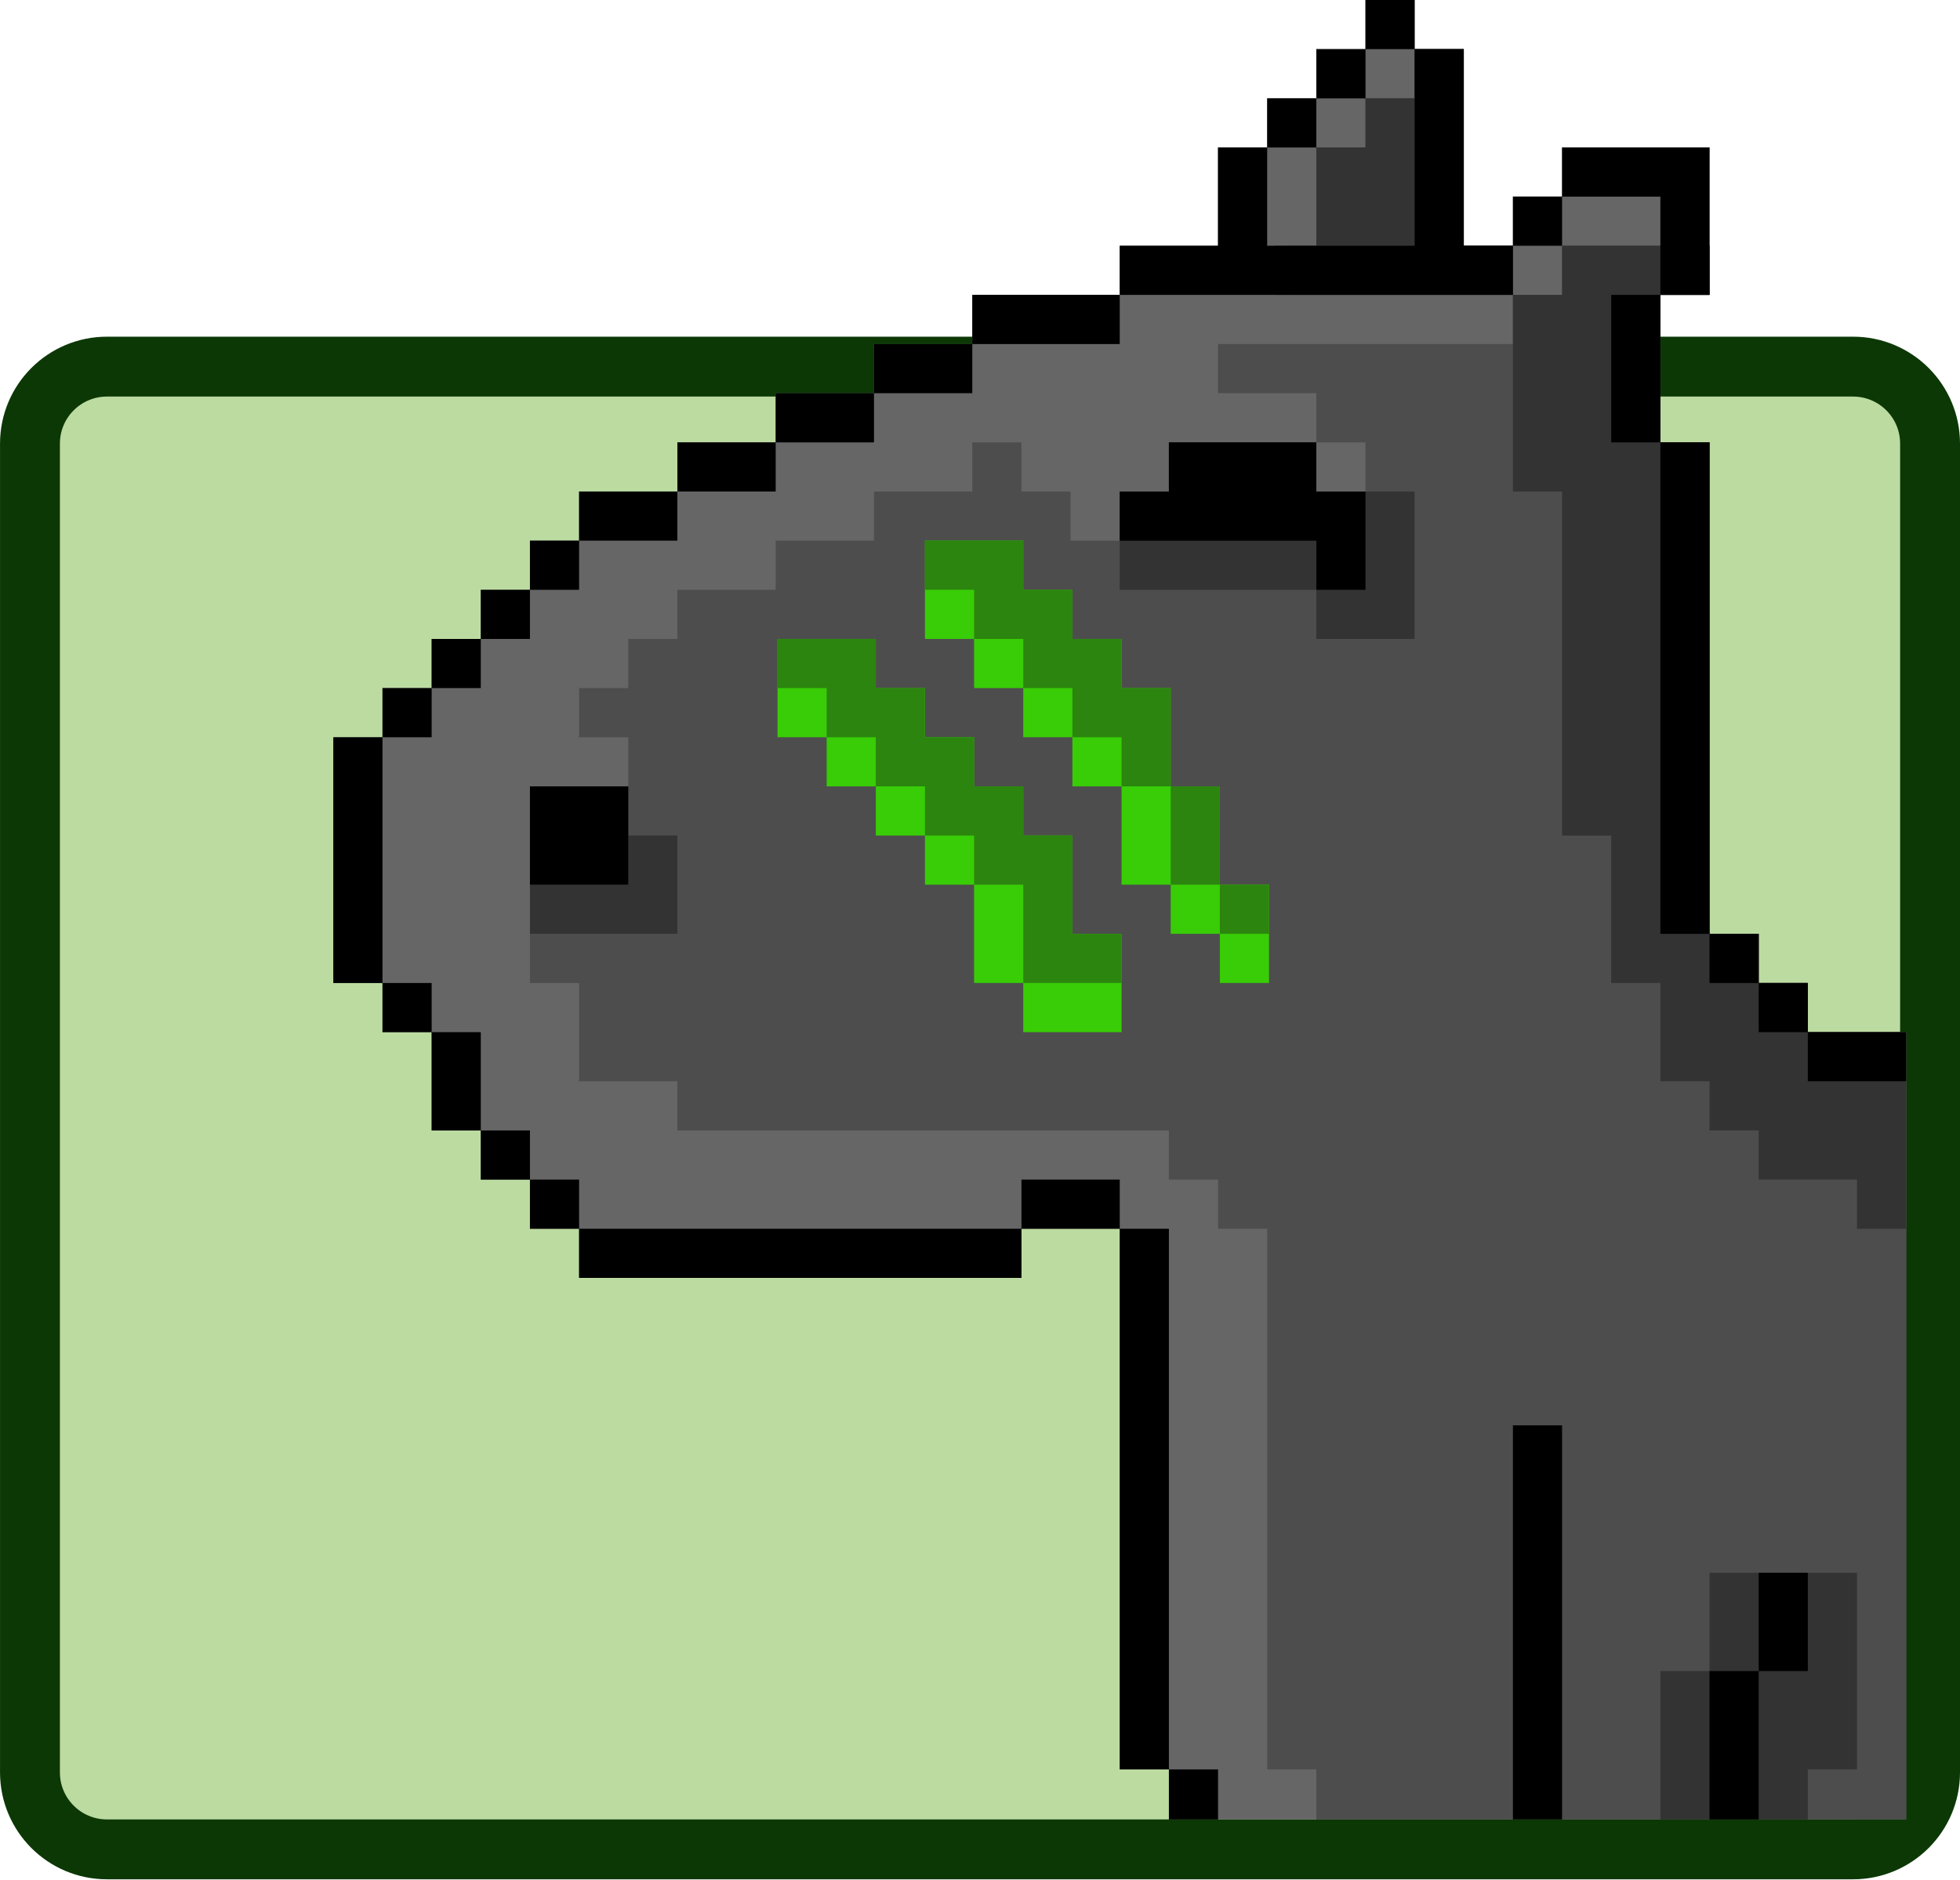
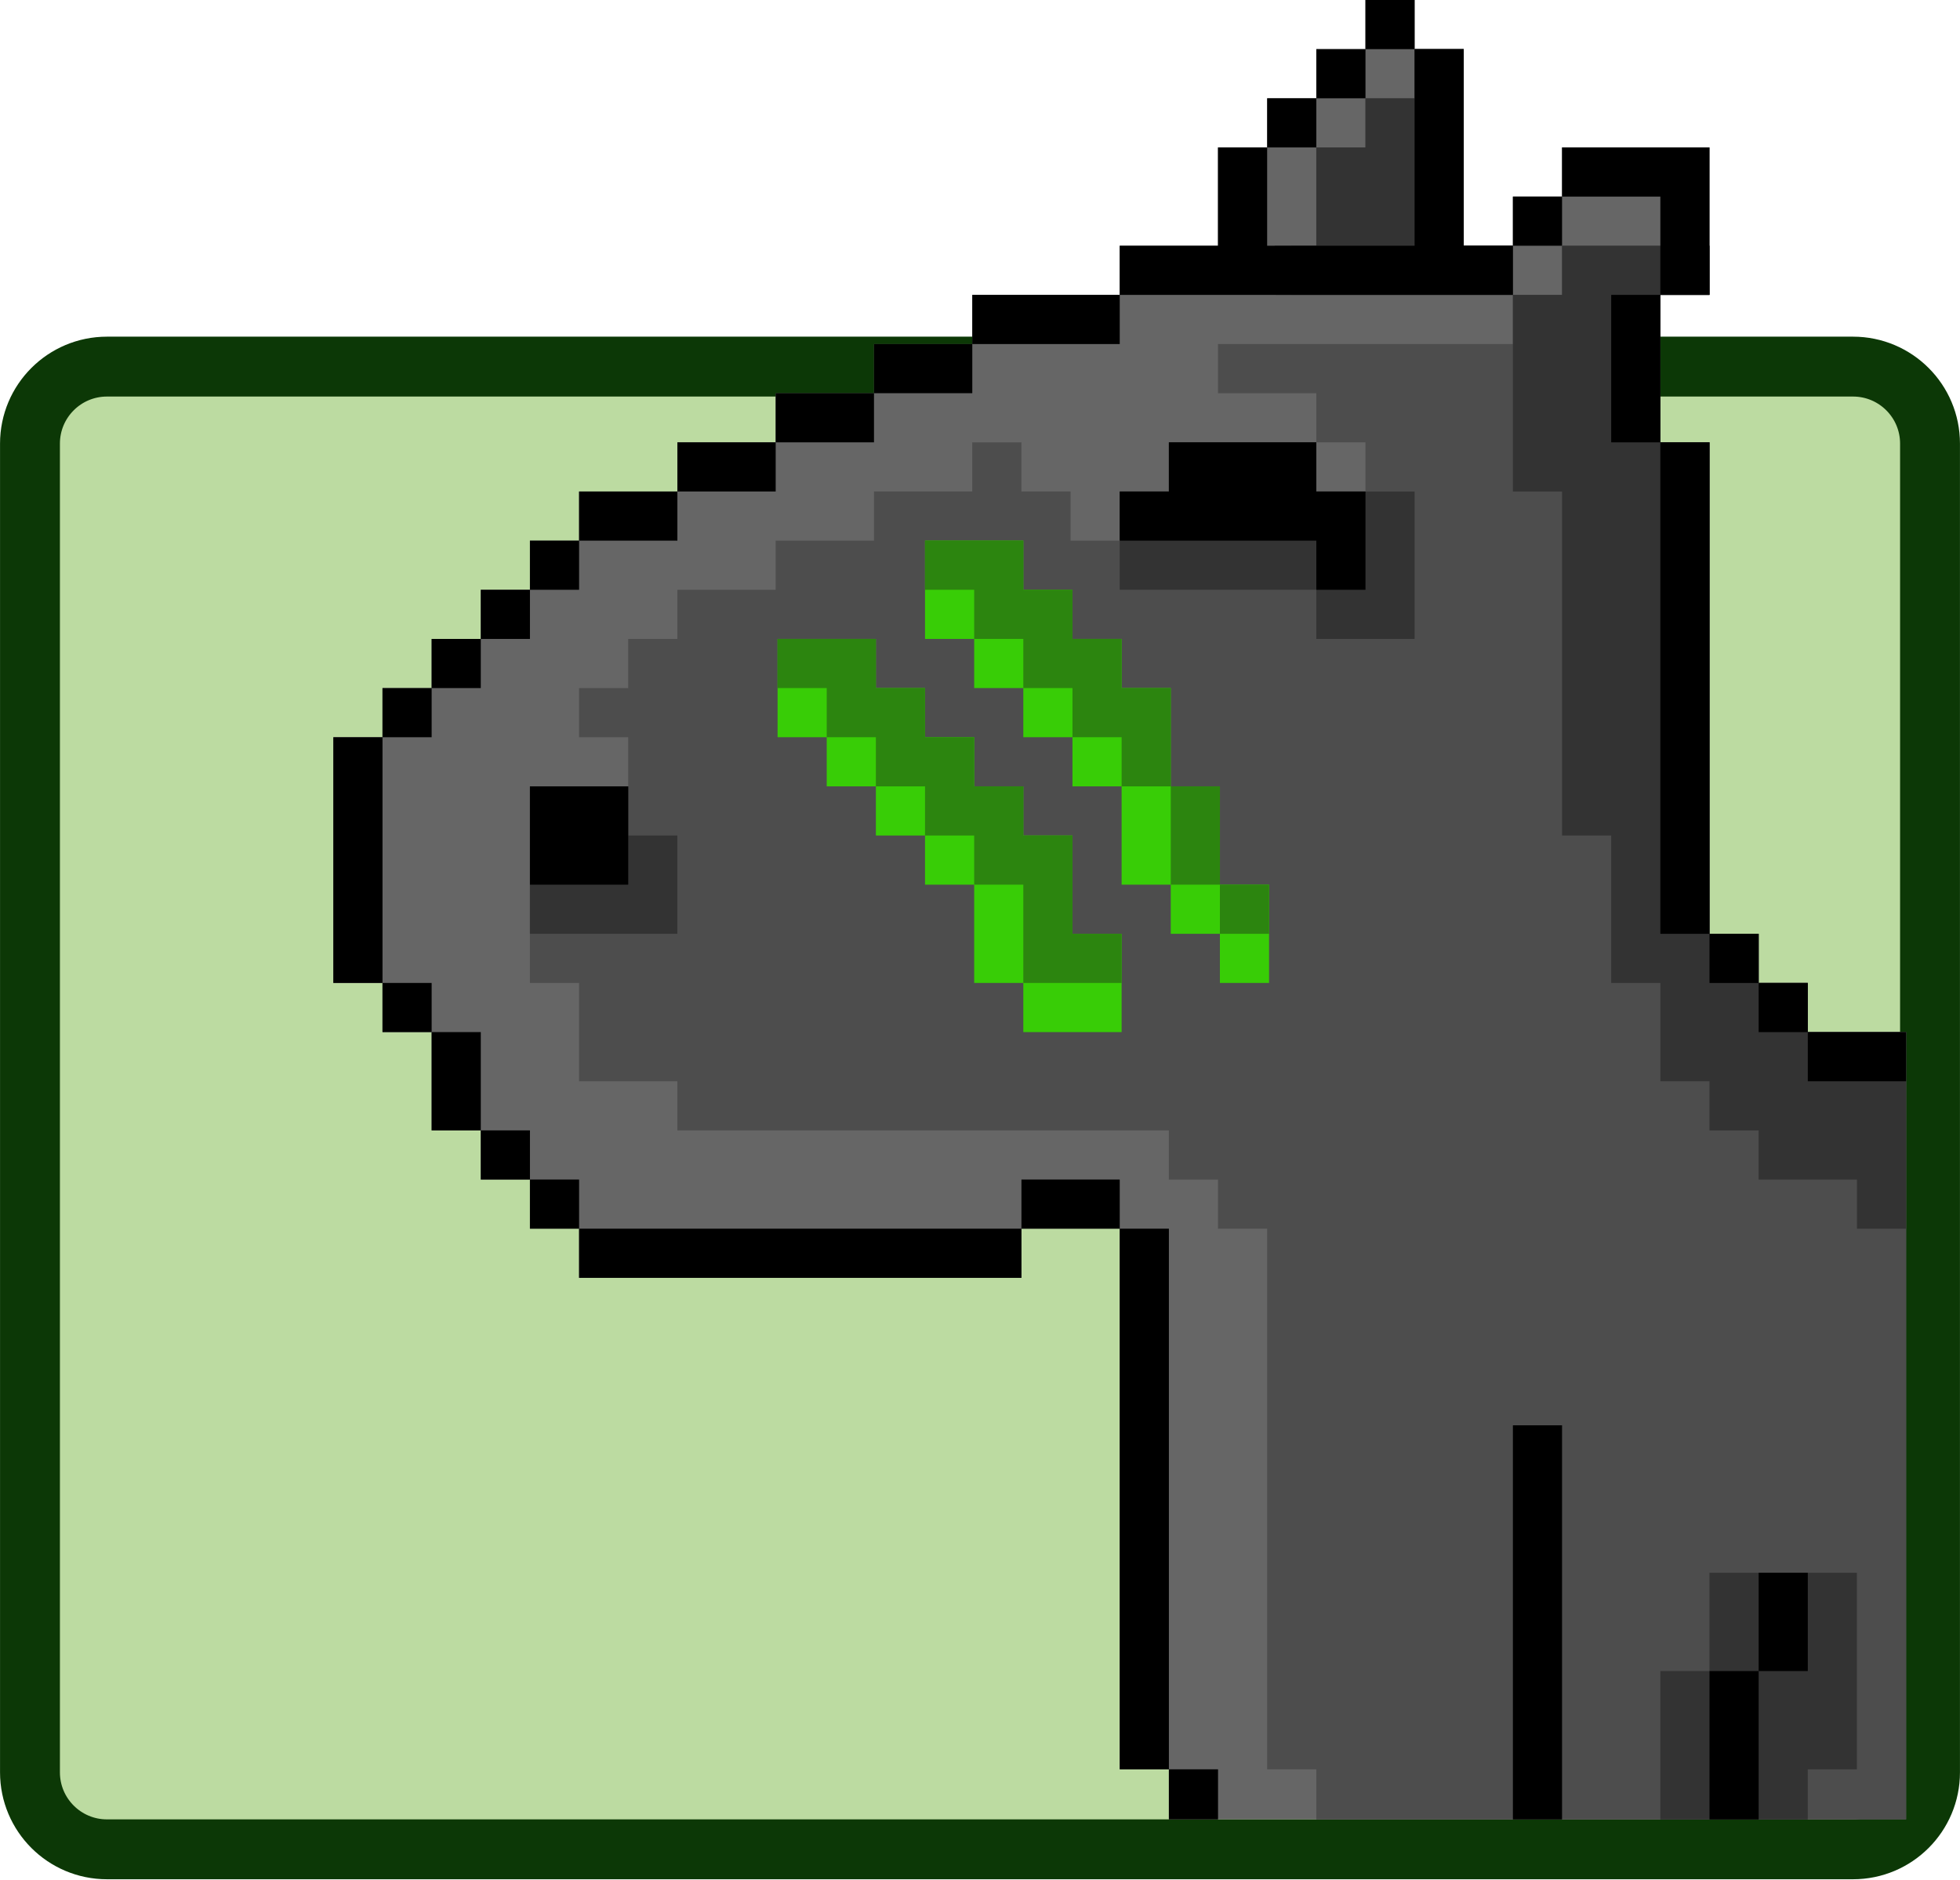
- <svg xmlns="http://www.w3.org/2000/svg" width="229.089" height="219.664" viewBox="0 0 60.613 58.12" version="1.1" id="svg8">
-   <defs id="defs2">
-     <clipPath id="clipPath4773" clipPathUnits="userSpaceOnUse">
-       <path id="path4771" d="m 305.925,416.681 c 0,-51.956 42.119,-94.074 94.075,-94.074 v 0 c 51.956,0 94.074,42.118 94.074,94.074 v 0 c 0,51.955 -42.118,94.074 -94.074,94.074 v 0 c -51.956,0 -94.075,-42.119 -94.075,-94.074" />
-     </clipPath>
-     <clipPath id="clipPath4981" clipPathUnits="userSpaceOnUse">
-       <path id="path4979" d="m 339.313,507.324 h 60.691 V 313.119 h -60.691 z" />
-     </clipPath>
-     <clipPath id="clipPath4761" clipPathUnits="userSpaceOnUse">
-       <path id="path4759" d="M 0,800 H 800 V 0 H 0 Z" />
-     </clipPath>
-     <clipPath clipPathUnits="userSpaceOnUse" id="clipPath4089">
-       <path d="m 2.918,67.206 c 0,14.774 -11.976,26.75 -26.75,26.75 -14.774,0 -26.75,-11.976 -26.75,-26.75 0,-14.774 11.977,-26.75 26.75,-26.75 14.774,0 26.75,11.976 26.75,26.75" style="fill:#6eff6e;fill-opacity:1;fill-rule:nonzero;stroke:none;stroke-width:0.284" id="path4091" />
-     </clipPath>
-   </defs>
-   <g id="layer1" transform="translate(-37.94865,-23.86584)">
-     <text xml:space="preserve" style="font-style:normal;font-variant:normal;font-weight:normal;font-stretch:normal;font-size:18.91px;line-height:1.25;font-family:'Arial Rounded MT Bold';-inkscape-font-specification:'Arial Rounded MT Bold, Normal';font-variant-ligatures:normal;font-variant-position:normal;font-variant-caps:normal;font-variant-numeric:normal;font-variant-alternates:normal;font-feature-settings:normal;text-indent:0;text-align:start;text-decoration:none;text-decoration-line:none;text-decoration-style:solid;text-decoration-color:#000000;letter-spacing:0px;word-spacing:0px;text-transform:none;writing-mode:lr-tb;direction:ltr;text-orientation:mixed;dominant-baseline:auto;baseline-shift:baseline;text-anchor:start;white-space:normal;shape-padding:0;opacity:1;vector-effect:none;fill:#4d4d4d;fill-opacity:1;stroke:none;stroke-width:0.473;stroke-linecap:butt;stroke-linejoin:miter;stroke-miterlimit:4;stroke-dasharray:none;stroke-dashoffset:0;stroke-opacity:1" x="68.421" y="131.293" id="text3995">
-       <tspan id="tspan3993" x="68.421" y="148.334" style="stroke-width:0.473" />
-     </text>
-     <rect style="opacity:1;fill:#bcdba1;fill-opacity:1;stroke:#0c3806;stroke-width:1.852;stroke-miterlimit:4;stroke-dasharray:none;stroke-opacity:1" id="rect4165" width="58.761" height="45.855" x="38.875" y="35.204" ry="2.381" />
-     <path style="fill:#666666;stroke-width:0.051;fill-opacity:1" d="m 80.176,23.866 v 0.76 0.76 h -0.76 -0.76 v 0.76 0.76 h -0.76 -0.76 v 0.76 0.76 h -0.76 -0.76 v 1.52 1.52 h -1.52 -1.52 v 0.76 0.76 h -2.28 -2.28 v 0.76 0.76 h -1.52 -1.52 v 0.76 0.76 h -1.52 -1.52 v 0.76 0.76 h -1.52 -1.52 v 0.76 0.76 h -1.52 -1.52 v 0.76 0.76 H 55.096 54.337 v 0.76 0.76 h -0.76 -0.76 v 0.76 0.76 h -0.76 -0.76 v 0.76 0.76 H 50.537 49.777 v 0.76 0.76 H 49.017 48.257 v 3.8 3.8 h 0.76 0.76 v 0.76 0.76 h 0.76 0.76 v 1.52 1.52 h 0.76 0.76 v 0.76 0.76 h 0.76 0.76 v 0.76 0.76 h 0.76 0.76 v 0.76 0.76 h 6.84 6.84 v -0.76 -0.76 h 1.52 1.52 v 8.36 8.36 h 0.76 0.76 v 1.548 h 22.8 V 77.065 55.785 h -1.52 -1.52 v -0.76 -0.76 h -0.76 -0.76 V 53.505 52.745 h -0.76 -0.76 v -7.6 -7.6 h -0.76 -0.76 v -2.28 -2.28 h 0.76 0.76 v -2.28 -2.28 h -2.28 -2.28 v 0.76 0.76 h -0.76 -0.76 v 0.76 0.76 h -0.76 -0.76 v -3.04 -3.04 h -0.76 -0.76 v -0.76 -0.76 h -0.76 z" id="path4142" />
-     <path style="fill:#4d4d4d;stroke-width:0.051;fill-opacity:1" d="m 81.696,25.386 v 0.76 0.76 h -0.76 -0.76 v 0.76 0.76 h -0.76 -0.76 v 1.52 1.52 h -0.76 v 1.52 h 6.84 v -0.76 -0.76 h -0.76 -0.76 v -3.04 -3.04 h -0.76 z m 3.04,7.6 v 0.76 0.76 h -4.56 -4.56 v 0.76 0.76 h 1.52 1.52 v 0.76 0.76 h 0.76 0.76 v 0.76 0.76 h -0.76 -0.76 v -0.76 -0.76 h -2.28 -2.28 v 0.76 0.76 h -0.76 -0.76 v 0.76 0.76 h -0.76 -0.76 v -0.76 -0.76 h -0.76 -0.76 V 38.305 37.546 H 68.776 68.017 v 0.76 0.76 h -1.52 -1.52 v 0.76 0.76 h -1.52 -1.52 v 0.76 0.76 h -1.52 -1.52 v 0.76 0.76 h -0.76 -0.76 v 0.76 0.76 h -0.76 -0.76 v 0.76 0.76 h 0.76 0.76 v 0.76 0.76 H 55.857 54.337 v 3.04 3.04 h 0.76 0.76 v 1.52 1.52 h 1.52 1.52 v 0.76 0.76 h 7.6 7.6 v 0.76 0.76 h 0.76 0.76 v 0.76 0.76 h 0.76 0.76 v 8.36 8.36 h 0.76 0.76 v 1.52 0.028 h 18.24 V 75.545 55.785 h -1.52 -1.52 v -0.76 -0.76 h -0.76 -0.76 V 53.505 52.745 h -0.76 -0.76 v -7.6 -7.6 h -0.76 -0.76 v -2.28 -2.28 h 0.76 0.76 v -1.52 h -3.04 -1.52 v 0.76 0.76 h -0.76 z" id="path4144" />
-     <path style="fill:#333333;stroke-width:0.051;fill-opacity:1" d="m 81.696,25.386 v 1.52 h -0.76 -0.76 v 0.76 0.76 h -0.76 -0.76 v 1.52 1.52 h -0.76 -0.53 c 7.9e-4,0.076 -0.015,0.156 -0.005,0.23 5.3e-4,0.164 -5.3e-4,0.328 -0.002,0.492 0,0.218 0.015,0.436 -0.005,0.653 0.016,0.048 0.033,0.096 0.048,0.145 h 1.253 6.08 v -0.76 -0.76 h -0.76 -0.76 v -3.04 -3.04 h -0.76 z m 3.04,7.6 v 3.04 3.04 h 0.76 0.76 v 5.32 5.32 h 0.76 0.76 v 2.28 2.28 h 0.76 0.76 v 1.52 1.52 h 0.76 0.76 v 0.76 0.76 h 0.76 0.76 v 0.76 0.76 h 1.52 1.52 v 0.76 0.76 h 0.76 0.76 v -3.04 -3.04 h -1.52 -1.52 v -0.76 -0.76 h -0.76 -0.76 V 53.505 52.745 h -0.76 -0.76 v -7.6 -7.6 h -0.76 -0.76 v -2.28 -2.28 h 1.52 v -1.52 h -3.04 -1.52 v 0.76 0.76 h -0.76 z m -10.64,4.56 v 0.76 0.76 h -0.76 -0.76 v 1.52 1.52 h 3.04 3.04 v 0.76 0.76 h 1.52 1.52 v -2.28 -2.28 h -1.52 -1.52 v -0.76 -0.76 h -2.28 z M 54.337,48.185 v 2.28 2.28 h 2.28 2.28 v -1.52 -1.52 h -0.76 -0.76 v -0.76 -0.76 h -1.52 z m 36.479,24.32 v 1.52 1.52 h -0.76 -0.76 v 4.588 h 4.56 v -1.548 h 0.76 0.76 v -3.04 -3.04 h -2.28 z" id="path4146" />
-     <g transform="matrix(0.05066591,0,0,0.05066591,307.308,36.79493)" id="g4152">
-       <path id="path4148" style="fill:#38cd06" d="m -4751.818,74.814 v 30 30 h 15 15 v 15 15 h 15 15 v 15 15 h 15 15 v 15 15 h 15 15 v 30 30 h 15 15 v 15 15 h 15 15 v 15 15 h 15 15 v -30 -30 h -15 -15 v -30 -30 h -15 -15 v -30 -30 h -15 -15 v -15 -15 h -15 -15 v -15 -15 h -15 -15 v -15 -15 h -30 z m -90,60 v 30 30 h 15 15 v 15 15 h 15 15 v 15 15 h 15 15 v 15 15 h 15 15 v 30 30 h 15 15 v 15 15 h 30 30 v -30 -30 h -15 -15 v -30 -30 h -15 -15 v -15 -15 h -15 -15 v -15 -15 h -15 -15 v -15 -15 h -15 -15 v -15 -15 h -30 z" />
-       <path id="path4150" style="fill:#2c850f" d="m -4751.818,74.814 v 15 15 h 15 15 v 15 15 h 15 15 v 15 15 h 15 15 v 15 15 h 15 15 v 15 15 h 15 15 v -30 -30 h -15 -15 v -15 -15 h -15 -15 v -15 -15 h -15 -15 v -15 -15 h -30 z m 150,150 v 30 30 h 15 15 v -30 -30 h -15 z m 30,60 v 15 15 h 15 15 v -15 -15 h -15 z m -270,-150 v 15 15 h 15 15 v 15 15 h 15 15 v 15 15 h 15 15 v 15 15 h 15 15 v 15 15 h 15 15 v 30 30 h 30 30 v -15 -15 h -15 -15 v -30 -30 h -15 -15 v -15 -15 h -15 -15 v -15 -15 h -15 -15 v -15 -15 h -15 -15 v -15 -15 h -30 z" />
+ <svg xmlns="http://www.w3.org/2000/svg" width="229.09" height="219.66" version="1.1" viewBox="0 0 60.613 58.12">
+   <g transform="translate(-37.949 -23.866)">
+     <g>
+       <text x="68.421" y="131.293" dominant-baseline="auto" fill="#4d4d4d" font-family="'Arial Rounded MT Bold'" font-size="18.91px" letter-spacing="0px" word-spacing="0px" style="font-feature-settings:normal;font-variant-alternates:normal;font-variant-caps:normal;font-variant-ligatures:normal;font-variant-numeric:normal;font-variant-position:normal;line-height:1.25;shape-padding:0;text-decoration-color:#000000;text-decoration-line:none;text-decoration-style:solid;text-indent:0;text-orientation:mixed;text-transform:none;white-space:normal" xml:space="preserve" />
+       <rect x="38.875" y="35.204" width="58.761" height="45.855" ry="2.381" fill="#bcdba1" stroke="#0c3806" stroke-width="1.852" />
+       <g stroke-width=".051">
+         <path d="m80.176 23.866v1.52h-1.52v1.52h-1.52v1.52h-1.52v3.04h-3.04v1.52h-4.56v1.52h-3.04v1.52h-3.04v1.52h-3.04v1.52h-3.04v1.52h-1.52v1.52h-1.52v1.52h-1.52v1.52h-1.52v1.52h-1.52v7.599h1.52v1.52h1.52v3.04h1.52v1.52h1.52v1.52h1.52v1.52h13.68v-1.52h3.04v16.72h1.52v1.548h22.8v-24.348h-3.04v-1.52h-1.52v-1.52h-1.52v-15.2h-1.52v-4.56h1.52v-4.56h-4.56v1.52h-1.52v1.52h-1.52v-6.08h-1.52v-1.52h-0.76z" fill="#666" />
+         <path d="m81.696 25.386v1.52h-1.52v1.52h-1.52v3.04h-0.76v1.52h6.84v-1.52h-1.52v-6.08h-0.76zm3.04 7.6v1.52h-9.12v1.52h3.04v1.52h1.52v1.52h-1.52v-1.52h-4.56v1.52h-1.52v1.52h-1.52v-1.52h-1.52v-1.52h-1.52v1.52h-3.04v1.52h-3.04v1.52h-3.04v1.52h-1.52v1.52h-1.52v1.52h1.52v1.52h-3.04v6.08h1.52v3.04h3.04v1.52h15.2v1.52h1.52v1.52h1.52v16.72h1.52v1.548h18.24v-24.348h-3.04v-1.52h-1.52v-1.52h-1.52v-15.2h-1.52v-4.56h1.52v-1.52h-4.56v1.52h-0.76z" fill="#4d4d4d" />
+         <path d="m81.696 25.386v1.52h-1.52v1.52h-1.52v3.04h-1.29c7.9e-4 0.076-0.015 0.156-5e-3 0.23 5.3e-4 0.164-5.3e-4 0.328-2e-3 0.492 0 0.218 0.015 0.436-5e-3 0.653 0.016 0.048 0.033 0.096 0.048 0.145h7.333v-1.52h-1.52v-6.08h-0.76zm3.04 7.6v6.08h1.52v10.64h1.52v4.56h1.52v3.04h1.52v1.52h1.52v1.52h3.04v1.52h1.52v-6.08h-3.04v-1.52h-1.52v-1.52h-1.52v-15.2h-1.52v-4.56h1.52v-1.52h-4.56v1.52h-0.76zm-10.64 4.56v1.52h-1.52v3.04h6.08v1.52h3.04v-4.56h-3.04v-1.52h-2.28zm-19.76 10.64v4.56h4.56v-3.04h-1.52v-1.52h-1.52zm36.479 24.32v3.04h-1.52v4.588h4.56v-1.548h1.52v-6.08h-2.28z" fill="#333" />
+       </g>
    </g>
-     <path style="fill:#000000;stroke-width:0.051" d="m 80.176,23.866 v 0.76 0.76 h 0.76 0.76 v -0.76 -0.76 h -0.76 z m 1.52,1.52 v 3.04 3.04 h -2.28 -2.28 v -1.52 -1.52 h -0.76 -0.76 v 1.52 1.52 h -1.52 -1.52 v 0.76 0.76 h 6.08 6.08 v -0.76 -0.76 h -0.76 -0.76 v -3.04 -3.04 h -0.76 z m 3.04,6.08 h 0.76 0.76 v -0.76 -0.76 h -0.76 -0.76 v 0.76 z m 1.52,-1.52 h 1.52 1.52 v 1.52 1.52 h 0.76 0.76 v -2.28 -2.28 h -2.28 -2.28 v 0.76 z m 3.04,3.04 h -0.76 -0.76 v 2.28 2.28 h 0.76 0.76 v -2.28 z m 0,4.56 v 7.6 7.6 h 0.76 0.76 v -7.6 -7.6 h -0.76 z m 1.52,15.2 v 0.76 0.76 h 0.76 0.76 V 53.505 52.745 h -0.76 z m 1.52,1.52 v 0.76 0.76 h 0.76 0.76 v -0.76 -0.76 h -0.76 z m 1.52,1.52 v 0.76 0.76 h 1.52 1.52 v -0.76 -0.76 h -1.52 z M 72.577,32.986 h -2.28 -2.28 v 0.76 0.76 h 2.28 2.28 v -0.76 z m -4.56,1.52 h -1.52 -1.52 v 0.76 0.76 h 1.52 1.52 v -0.76 z m -3.04,1.52 h -1.52 -1.52 v 0.76 0.76 h 1.52 1.52 V 36.785 Z m -3.04,1.52 h -1.52 -1.52 v 0.76 0.76 h 1.52 1.52 v -0.76 z m -3.04,1.52 h -1.52 -1.52 v 0.76 0.76 h 1.52 1.52 v -0.76 z m -3.04,1.52 H 55.096 54.337 v 0.76 0.76 h 0.76 0.76 v -0.76 z m -1.52,1.52 h -0.76 -0.76 v 0.76 0.76 h 0.76 0.76 v -0.76 z m -1.52,1.52 h -0.76 -0.76 v 0.76 0.76 h 0.76 0.76 v -0.76 z m -1.52,1.52 H 50.537 49.777 v 0.76 0.76 h 0.76 0.76 v -0.76 z m -1.52,1.52 H 49.017 48.257 v 3.8 3.8 h 0.76 0.76 v -3.8 z m 0,7.6 v 0.76 0.76 h 0.76 0.76 v -0.76 -0.76 h -0.76 z m 1.52,1.52 v 1.52 1.52 h 0.76 0.76 v -1.52 -1.52 h -0.76 z m 1.52,3.04 v 0.76 0.76 h 0.76 0.76 v -0.76 -0.76 h -0.76 z m 1.52,1.52 v 0.76 0.76 h 0.76 0.76 v -0.76 -0.76 h -0.76 z m 1.52,1.52 v 0.76 0.76 h 6.84 6.84 v -0.76 -0.76 h -6.84 z m 13.68,0 h 1.52 1.52 v -0.76 -0.76 h -1.52 -1.52 v 0.76 z m 3.04,0 v 8.36 8.36 h 0.76 0.76 v -8.36 -8.36 h -0.76 z m 1.52,16.72 v 1.548 h 1.52 v -1.548 h -0.76 z m 3.04,-50.159 h 0.76 0.76 v -0.76 -0.76 h -0.76 -0.76 v 0.76 z m 1.52,-1.52 h 0.76 0.76 V 26.146 25.386 h -0.76 -0.76 V 26.146 Z m -4.56,10.64 v 0.76 0.76 h -0.76 -0.76 v 0.76 0.76 h 3.04 3.04 v 0.76 0.76 h 0.76 0.76 v -1.52 -1.52 h -0.76 -0.76 v -0.76 -0.76 h -2.28 z M 54.337,48.185 v 1.52 1.52 h 1.52 1.52 v -1.52 -1.52 H 55.857 Z M 84.736,67.945 v 8.36 3.828 h 1.52 V 76.305 67.945 h -0.76 z m 7.6,4.56 v 1.52 1.52 h 0.76 0.76 v -1.52 -1.52 h -0.76 z m 0,3.04 h -0.76 -0.76 v 4.588 h 1.52 z" id="path4154" />
+     <g transform="matrix(.050666 0 0 .050666 307.31 36.795)">
+       <path d="m-4751.8 74.814v60h30v30h30v30h30v30h30v60h30v30h30v30h30v-60h-30v-60h-30v-60h-30v-30h-30v-30h-30v-30h-30zm-90 60v60h30v30h30v30h30v30h30v60h30v30h60v-60h-30v-60h-30v-30h-30v-30h-30v-30h-30v-30h-30z" fill="#38cd06" />
+       <path d="m-4751.8 74.814v30h30v30h30v30h30v30h30v30h30v-60h-30v-30h-30v-30h-30v-30h-30zm150 150v60h30v-60h-15zm30 60v30h30v-30h-15zm-270-150v30h30v30h30v30h30v30h30v30h30v60h60v-30h-30v-60h-30v-30h-30v-30h-30v-30h-30v-30h-30z" fill="#2c850f" />
+     </g>
+     <path d="m80.176 23.866v1.52h1.52v-1.52h-0.76zm1.52 1.52v6.08h-4.56v-3.04h-1.52v3.04h-3.04v1.52h12.159v-1.52h-1.52v-6.08h-0.76zm3.04 6.08h1.52v-1.52h-1.52v0.76zm1.52-1.52h3.04v3.04h1.52v-4.56h-4.56v0.76zm3.04 3.04h-1.52v4.56h1.52v-2.28zm0 4.56v15.2h1.52v-15.2h-0.76zm1.52 15.2v1.52h1.52v-1.52h-0.76zm1.52 1.52v1.52h1.52v-1.52h-0.76zm1.52 1.52v1.52h3.04v-1.52h-1.52zm-21.279-22.8h-4.56v1.52h4.56v-0.76zm-4.56 1.52h-3.04v1.52h3.04v-0.76zm-3.04 1.52h-3.04v1.52h3.04v-0.76zm-3.04 1.52h-3.04v1.52h3.04v-0.76zm-3.04 1.52h-3.04v1.52h3.04v-0.76zm-3.04 1.52h-1.52v1.52h1.52v-0.76zm-1.52 1.52h-1.52v1.52h1.52v-0.76zm-1.52 1.52h-1.52v1.52h1.52v-0.76zm-1.52 1.52h-1.52v1.52h1.52v-0.76zm-1.52 1.52h-1.52v7.599h1.52v-3.8zm0 7.599v1.52h1.52v-1.52h-0.76zm1.52 1.52v3.04h1.52v-3.04h-0.76zm1.52 3.04v1.52h1.52v-1.52h-0.76zm1.52 1.52v1.52h1.52v-1.52h-0.76zm1.52 1.52v1.52h13.68v-1.52h-6.84zm13.68 0h3.04v-1.52h-3.04v0.76zm3.04 0v16.72h1.52v-16.72h-0.76zm1.52 16.72v1.548h1.52v-1.548h-0.76zm3.04-50.159h1.52v-1.52h-1.52v0.76zm1.52-1.52h1.52v-1.52h-1.52v0.76zm-4.56 10.64v1.52h-1.52v1.52h6.08v1.52h1.52v-3.04h-1.52v-1.52h-2.28zm-19.76 10.64v3.04h3.04v-3.04h-1.52zm30.399 19.76v12.188h1.52v-12.188h-0.76zm7.6 4.56v3.04h1.52v-3.04h-0.76zm0 3.04h-1.52v4.588h1.52z" stroke-width=".051" />
  </g>
</svg>
